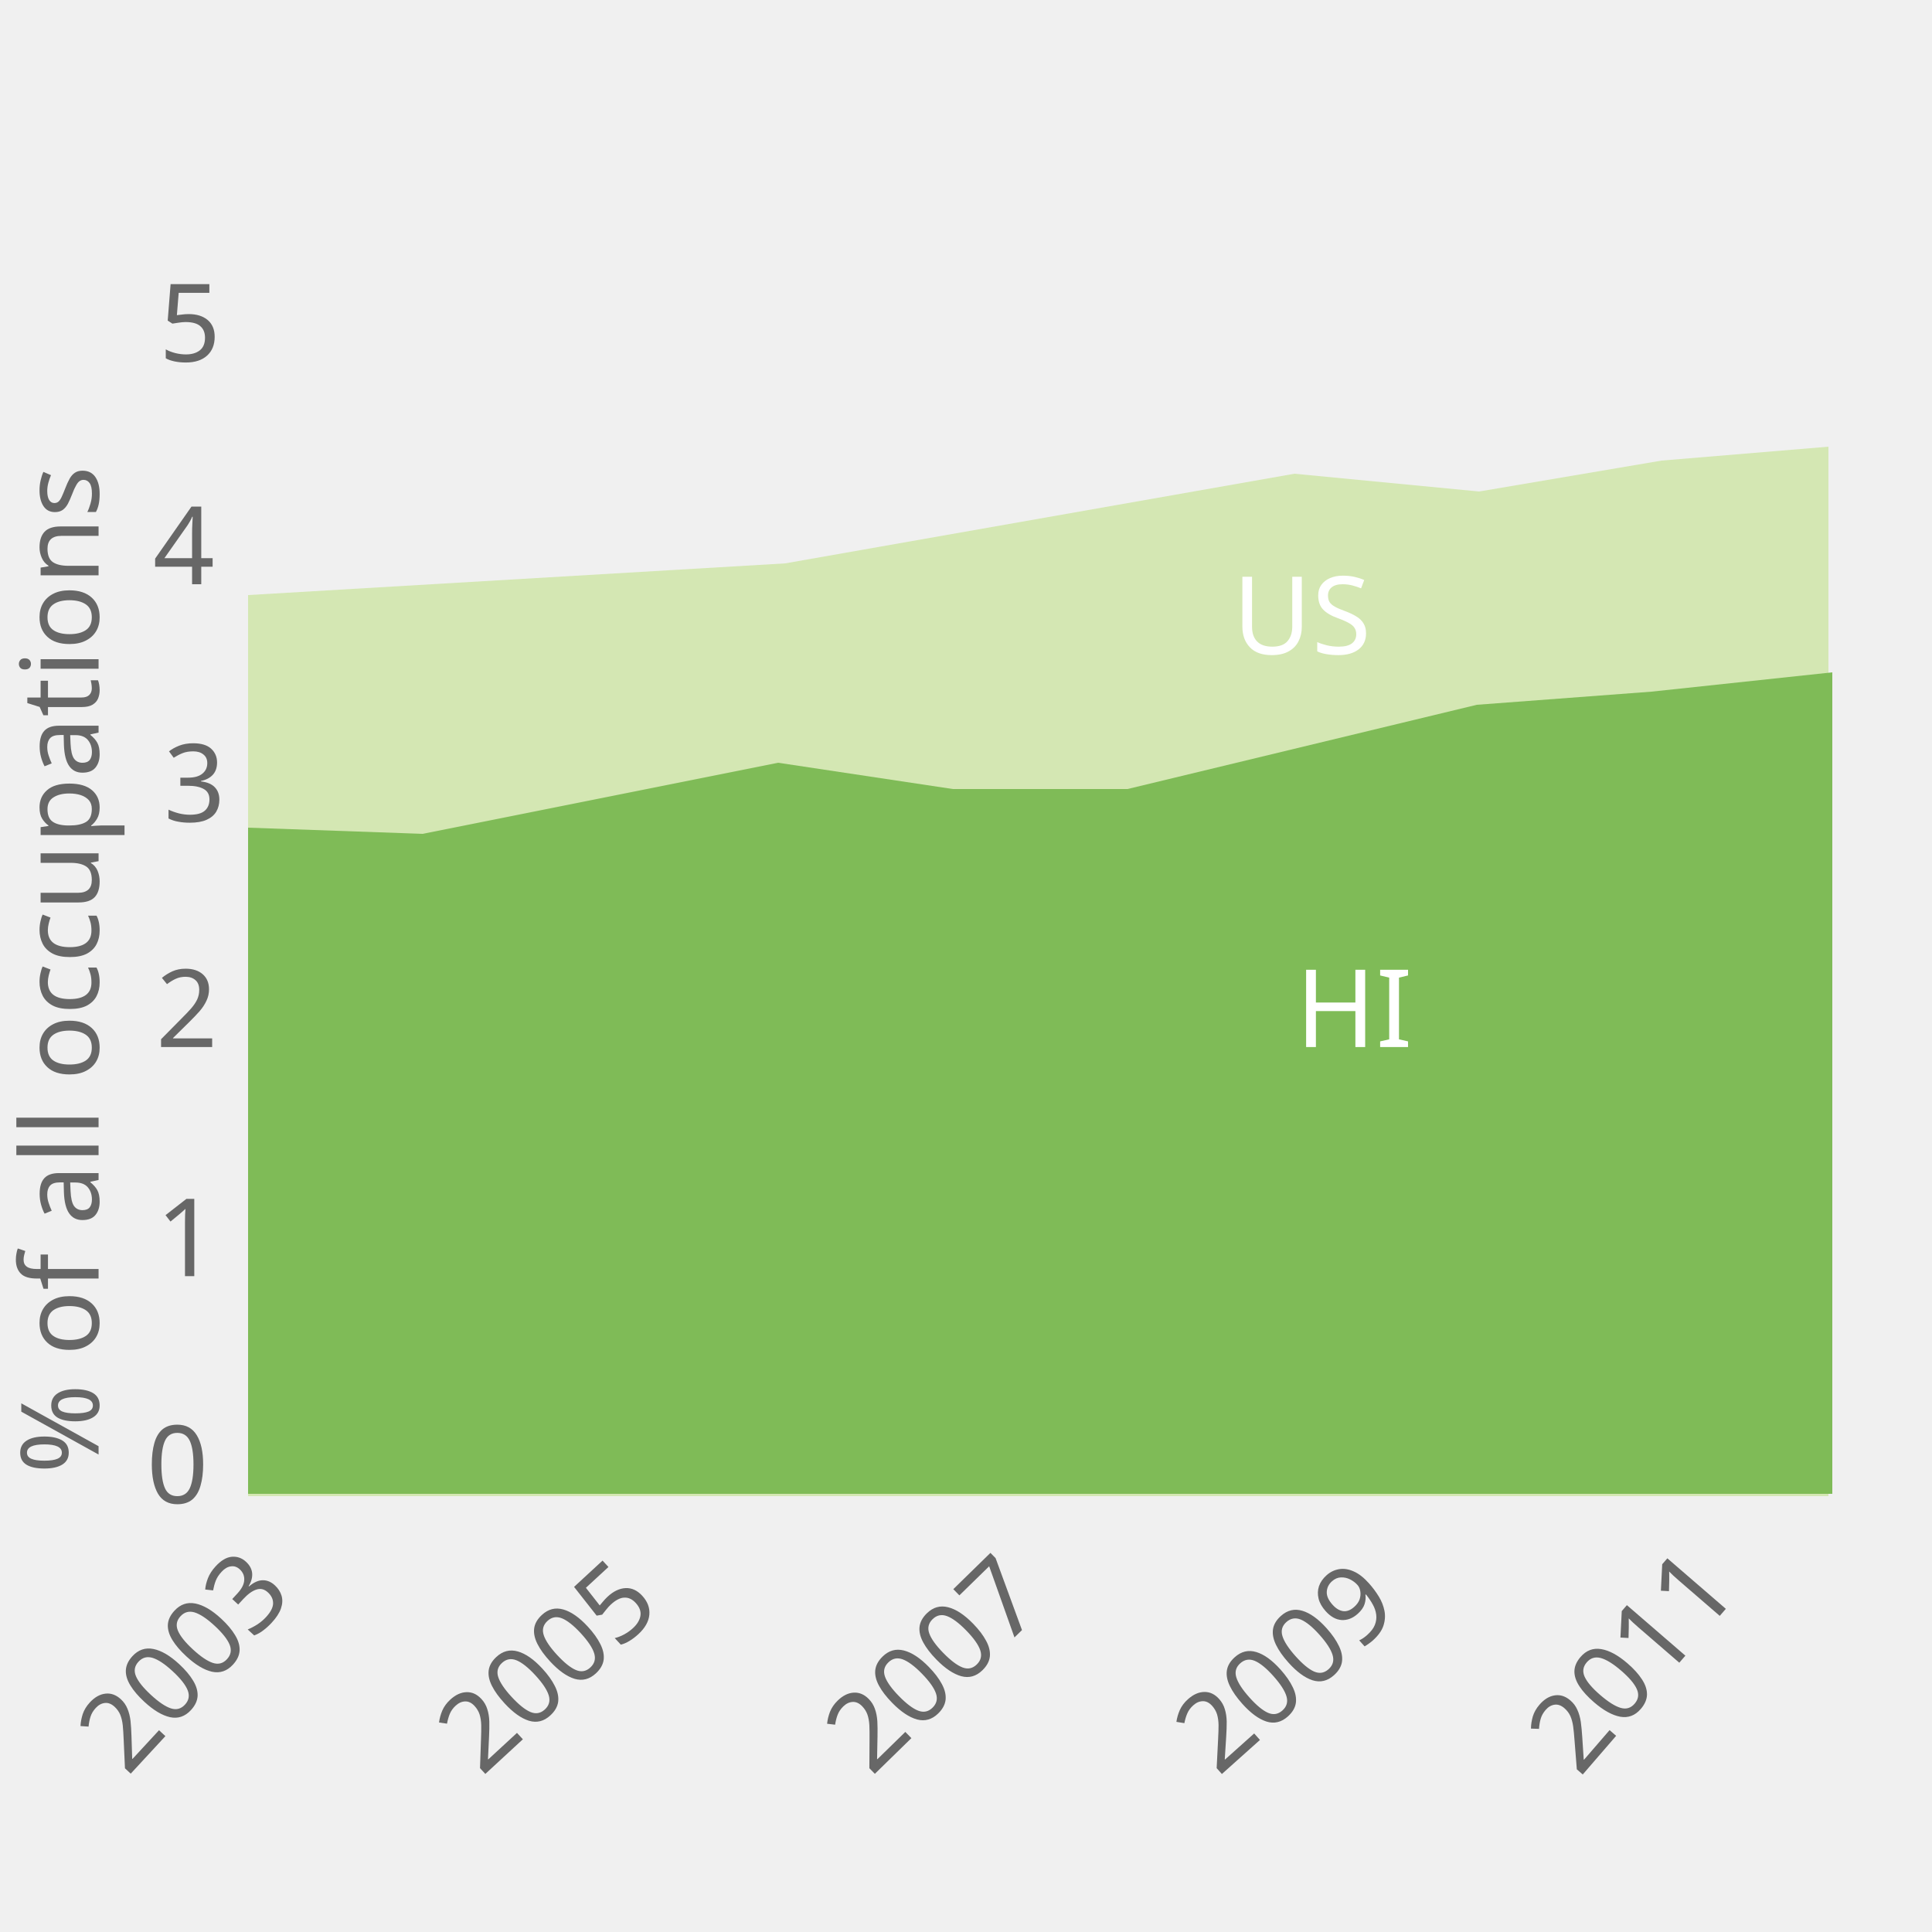
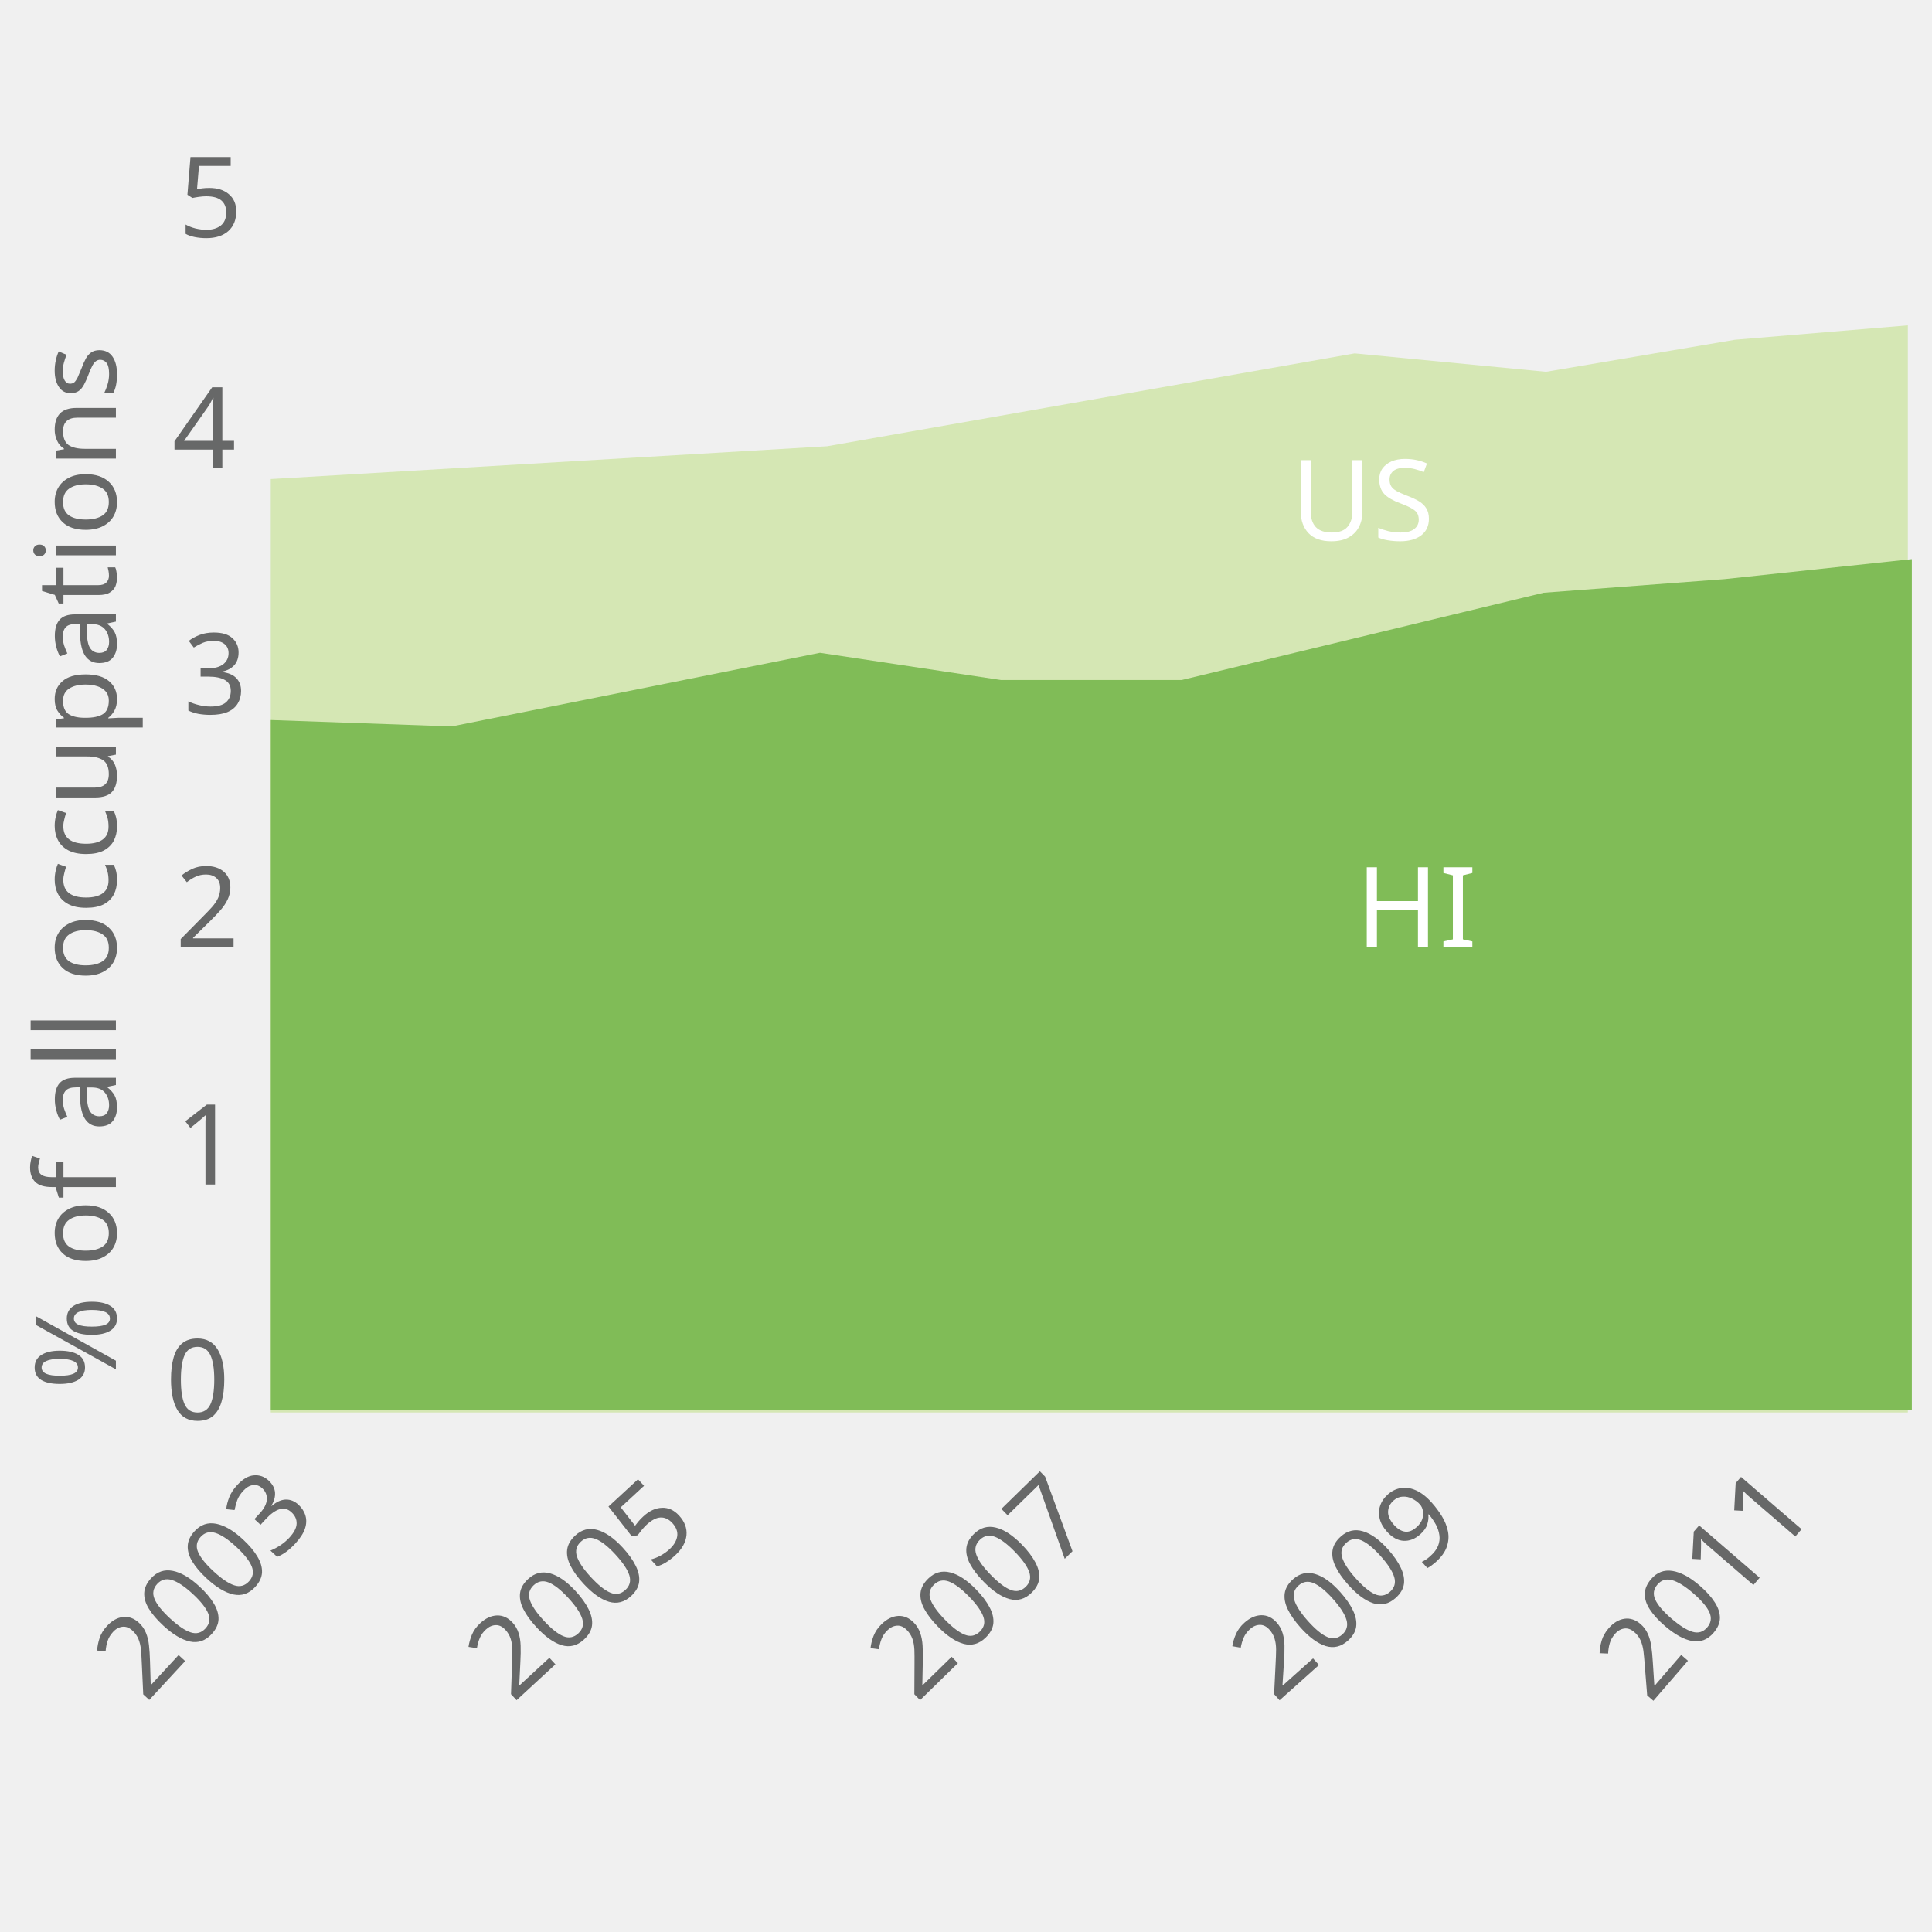
- <svg xmlns="http://www.w3.org/2000/svg" xmlns:xlink="http://www.w3.org/1999/xlink" version="1.1" id="Layer_1" x="0px" y="0px" viewBox="0 0 250 250" style="enable-background:new 0 0 250 250;" xml:space="preserve">
-   <style type="text/css">
- 	.st0{display:none;}
- 	.st1{display:inline;}
- 	.st2{clip-path:url(#SVGID_2_);fill:none;stroke:#989798;stroke-linejoin:round;stroke-miterlimit:10;}
- 	.st3{clip-path:url(#SVGID_4_);fill:none;stroke:#989798;stroke-linejoin:round;stroke-miterlimit:10;}
- 	.st4{fill:#D4E7B3;}
- 	.st5{fill:#7FBB57;}
- 	.st6{fill:#676767;}
- 	.st7{font-family:'Montserrat-Regular';}
- 	.st8{font-size:14px;}
- 	.st9{display:none;fill:#676767;enable-background:new    ;}
- 	.st10{font-size:14.001px;}
- 	.st11{fill:#FFFFFF;}
- </style>
-   <g id="Layer_1_1_" class="st0">
-     <g class="st1">
-       <g>
-         <defs>
-           <rect id="SVGID_1_" x="5.4" y="27.3" width="319.8" height="191.9" />
-         </defs>
-         <clipPath id="SVGID_2_">
-           <use xlink:href="#SVGID_1_" style="overflow:visible;" />
-         </clipPath>
-         <path class="st2" d="M25.8,38.9H243 M25.8,70.8H243 M25.8,101.9H243 M25.8,133.9H243 M25.8,165H243" />
-       </g>
-     </g>
-     <g class="st1">
-       <g>
-         <defs>
-           <rect id="SVGID_3_" x="5.4" y="27.3" width="319.8" height="191.9" />
-         </defs>
-         <clipPath id="SVGID_4_">
-           <use xlink:href="#SVGID_3_" style="overflow:visible;" />
-         </clipPath>
-         <line class="st3" x1="26" y1="196.7" x2="26" y2="38.9" />
-       </g>
-     </g>
-   </g>
+ <svg xmlns="http://www.w3.org/2000/svg" version="1.1" id="Layer_1" x="0px" y="0px" width="217px" height="217px" viewBox="0 0 217 217" enable-background="new 0 0 217 217" xml:space="preserve">
  <g id="Layer_4">
-     <polygon class="st4" points="32.1,77 101.6,72.9 167.5,61.3 191.4,63.6 215,59.6 236.6,57.8 236.6,193.6 32.1,193.6  " />
+     <polygon fill="#D5E7B4" points="30.412,53.808 92.902,50.122 152.157,39.692 173.645,41.759 194.867,38.163 214.288,36.544    214.288,158.649 30.412,158.649  " />
  </g>
  <g id="Layer_3">
-     <polygon class="st5" points="32.1,107.1 32.1,193.3 237.1,193.3 237.1,87 213.7,89.5 191.1,91.2 145.9,102.1 123.3,102.1    100.7,98.7 54.7,107.9  " />
+     <polygon fill="#80BC57" points="30.412,80.873 30.412,158.379 214.737,158.379 214.737,62.799 193.699,65.047 173.377,66.577    132.733,76.377 112.415,76.377 92.095,73.32 50.732,81.591  " />
  </g>
  <g id="Layer_2">
-     <text transform="matrix(1 0 0 1 18.959 194.5078)" class="st6 st7 st8">0</text>
-     <text transform="matrix(1 0 0 1 20.1714 165.1299)" class="st6 st7 st8">1</text>
-     <text transform="matrix(1 0 0 1 20.1714 135.4893)" class="st6 st7 st8">2</text>
-     <text transform="matrix(1 0 0 1 21.1816 106.3184)" class="st6 st7 st8">3</text>
-     <text transform="matrix(1 0 0 1 19.7778 75.5986)" class="st6 st7 st8">4</text>
-     <text transform="matrix(1 0 0 1 20.5757 46.7676)" class="st6 st7 st8">5</text>
-     <text transform="matrix(0.6787 -0.7344 0.7344 0.6787 16.461 230.0022)" class="st6 st7 st8">2003</text>
-     <text transform="matrix(0.6949 -0.7191 0.7191 0.6949 38.6559 230.0015)" class="st9 st7 st8">2004</text>
-     <text transform="matrix(0.7349 -0.6782 0.6782 0.7349 62.3085 230.0003)" class="st6 st7 st8">2005</text>
-     <text transform="matrix(0.7166 -0.6975 0.6975 0.7166 87.6445 230.0008)" class="st9 st7 st8">2006</text>
-     <text transform="matrix(0.7153 -0.6988 0.6988 0.7153 112.7251 230.0023)" class="st6 st7 st8">2007</text>
-     <text transform="matrix(0.7387 -0.674 0.674 0.7387 136.2179 230.002)" class="st9 st7 st8">2008</text>
-     <text transform="matrix(0.7454 -0.6666 0.6666 0.7454 157.6119 230.002)" class="st6 st7 st8">2009</text>
-     <text transform="matrix(0.7185 -0.6956 0.6956 0.7185 181.9323 230.0019)" class="st9 st7 st10">2010</text>
-     <text transform="matrix(0.6537 -0.7568 0.7568 0.6537 204.3696 230.1237)" class="st6 st7 st8">2011</text>
-     <text transform="matrix(0.7606 -0.6492 0.6492 0.7606 222.4505 230.0028)" class="st9 st7 st8">2012</text>
-     <text transform="matrix(4.489659e-11 -1 1 4.489659e-11 12.7545 190.7148)" class="st6 st7 st8">% of all occupations</text>
-     <text transform="matrix(1 0 0 1 167.6526 135.489)" class="st11 st7 st8">HI</text>
-     <text transform="matrix(1 0 0 1 159.4979 84.6311)" class="st11 st7 st8">US</text>
+     <text transform="matrix(1 0 0 1 18.5967 159.4648)" fill="#676868" font-family="'ArialMT'" font-size="12.588">0</text>
+     <text transform="matrix(1 0 0 1 19.6865 133.0498)" fill="#676868" font-family="'ArialMT'" font-size="12.588">1</text>
+     <text transform="matrix(1 0 0 1 19.6865 106.3975)" fill="#676868" font-family="'ArialMT'" font-size="12.588">2</text>
+     <text transform="matrix(1 0 0 1 20.5938 80.1689)" fill="#676868" font-family="'ArialMT'" font-size="12.588">3</text>
+     <text transform="matrix(1 0 0 1 19.333 52.5469)" fill="#676868" font-family="'ArialMT'" font-size="12.588">4</text>
+     <text transform="matrix(1 0 0 1 20.0508 26.625)" fill="#676868" font-family="'ArialMT'" font-size="12.588">5</text>
+     <text transform="matrix(0.6787 -0.7344 0.7344 0.6787 16.3516 191.3799)" fill="#676868" font-family="'ArialMT'" font-size="12.588">2003</text>
+     <text transform="matrix(0.6949 -0.7191 0.7191 0.6949 36.3096 191.376)" display="none" fill="#676868" enable-background="new    " font-family="'ArialMT'" font-size="12.588">2004</text>
+     <text transform="matrix(0.7349 -0.6782 0.6782 0.7349 57.5737 191.377)" fill="#676868" font-family="'ArialMT'" font-size="12.588">2005</text>
+     <text transform="matrix(0.7166 -0.6975 0.6975 0.7166 80.3545 191.3779)" display="none" fill="#676868" enable-background="new    " font-family="'ArialMT'" font-size="12.588">2006</text>
+     <text transform="matrix(0.7153 -0.6988 0.6988 0.7153 102.9072 191.3789)" fill="#676868" font-family="'ArialMT'" font-size="12.588">2007</text>
+     <text transform="matrix(0.7387 -0.674 0.674 0.7387 124.0273 191.3799)" display="none" fill="#676868" enable-background="new    " font-family="'ArialMT'" font-size="12.588">2008</text>
+     <text transform="matrix(0.7454 -0.6666 0.6666 0.7454 143.2656 191.3779)" fill="#676868" font-family="'ArialMT'" font-size="12.588">2009</text>
+     <text transform="matrix(0.7185 -0.6956 0.6956 0.7185 165.1357 191.3799)" display="none" fill="#676868" enable-background="new    " font-family="'ArialMT'" font-size="12.59">2010</text>
+     <text transform="matrix(0.6537 -0.7568 0.7568 0.6537 185.3086 191.4883)" fill="#676868" font-family="'ArialMT'" font-size="12.589">2011</text>
+     <text transform="matrix(0.7606 -0.6492 0.6492 0.7606 201.5654 191.3799)" display="none" fill="#676868" enable-background="new    " font-family="'ArialMT'" font-size="12.588">2012</text>
+     <text transform="matrix(4.489659e-011 -1 1 4.489659e-011 13.0176 156.0518)" fill="#676868" font-family="'ArialMT'" font-size="12.588">% of all occupations</text>
+     <text transform="matrix(1 0 0 1 152.2949 106.3975)" fill="#FFFFFF" font-family="'ArialMT'" font-size="12.588">HI</text>
+     <text transform="matrix(1 0 0 1 144.9629 60.6699)" fill="#FFFFFF" font-family="'ArialMT'" font-size="12.588">US</text>
  </g>
</svg>
